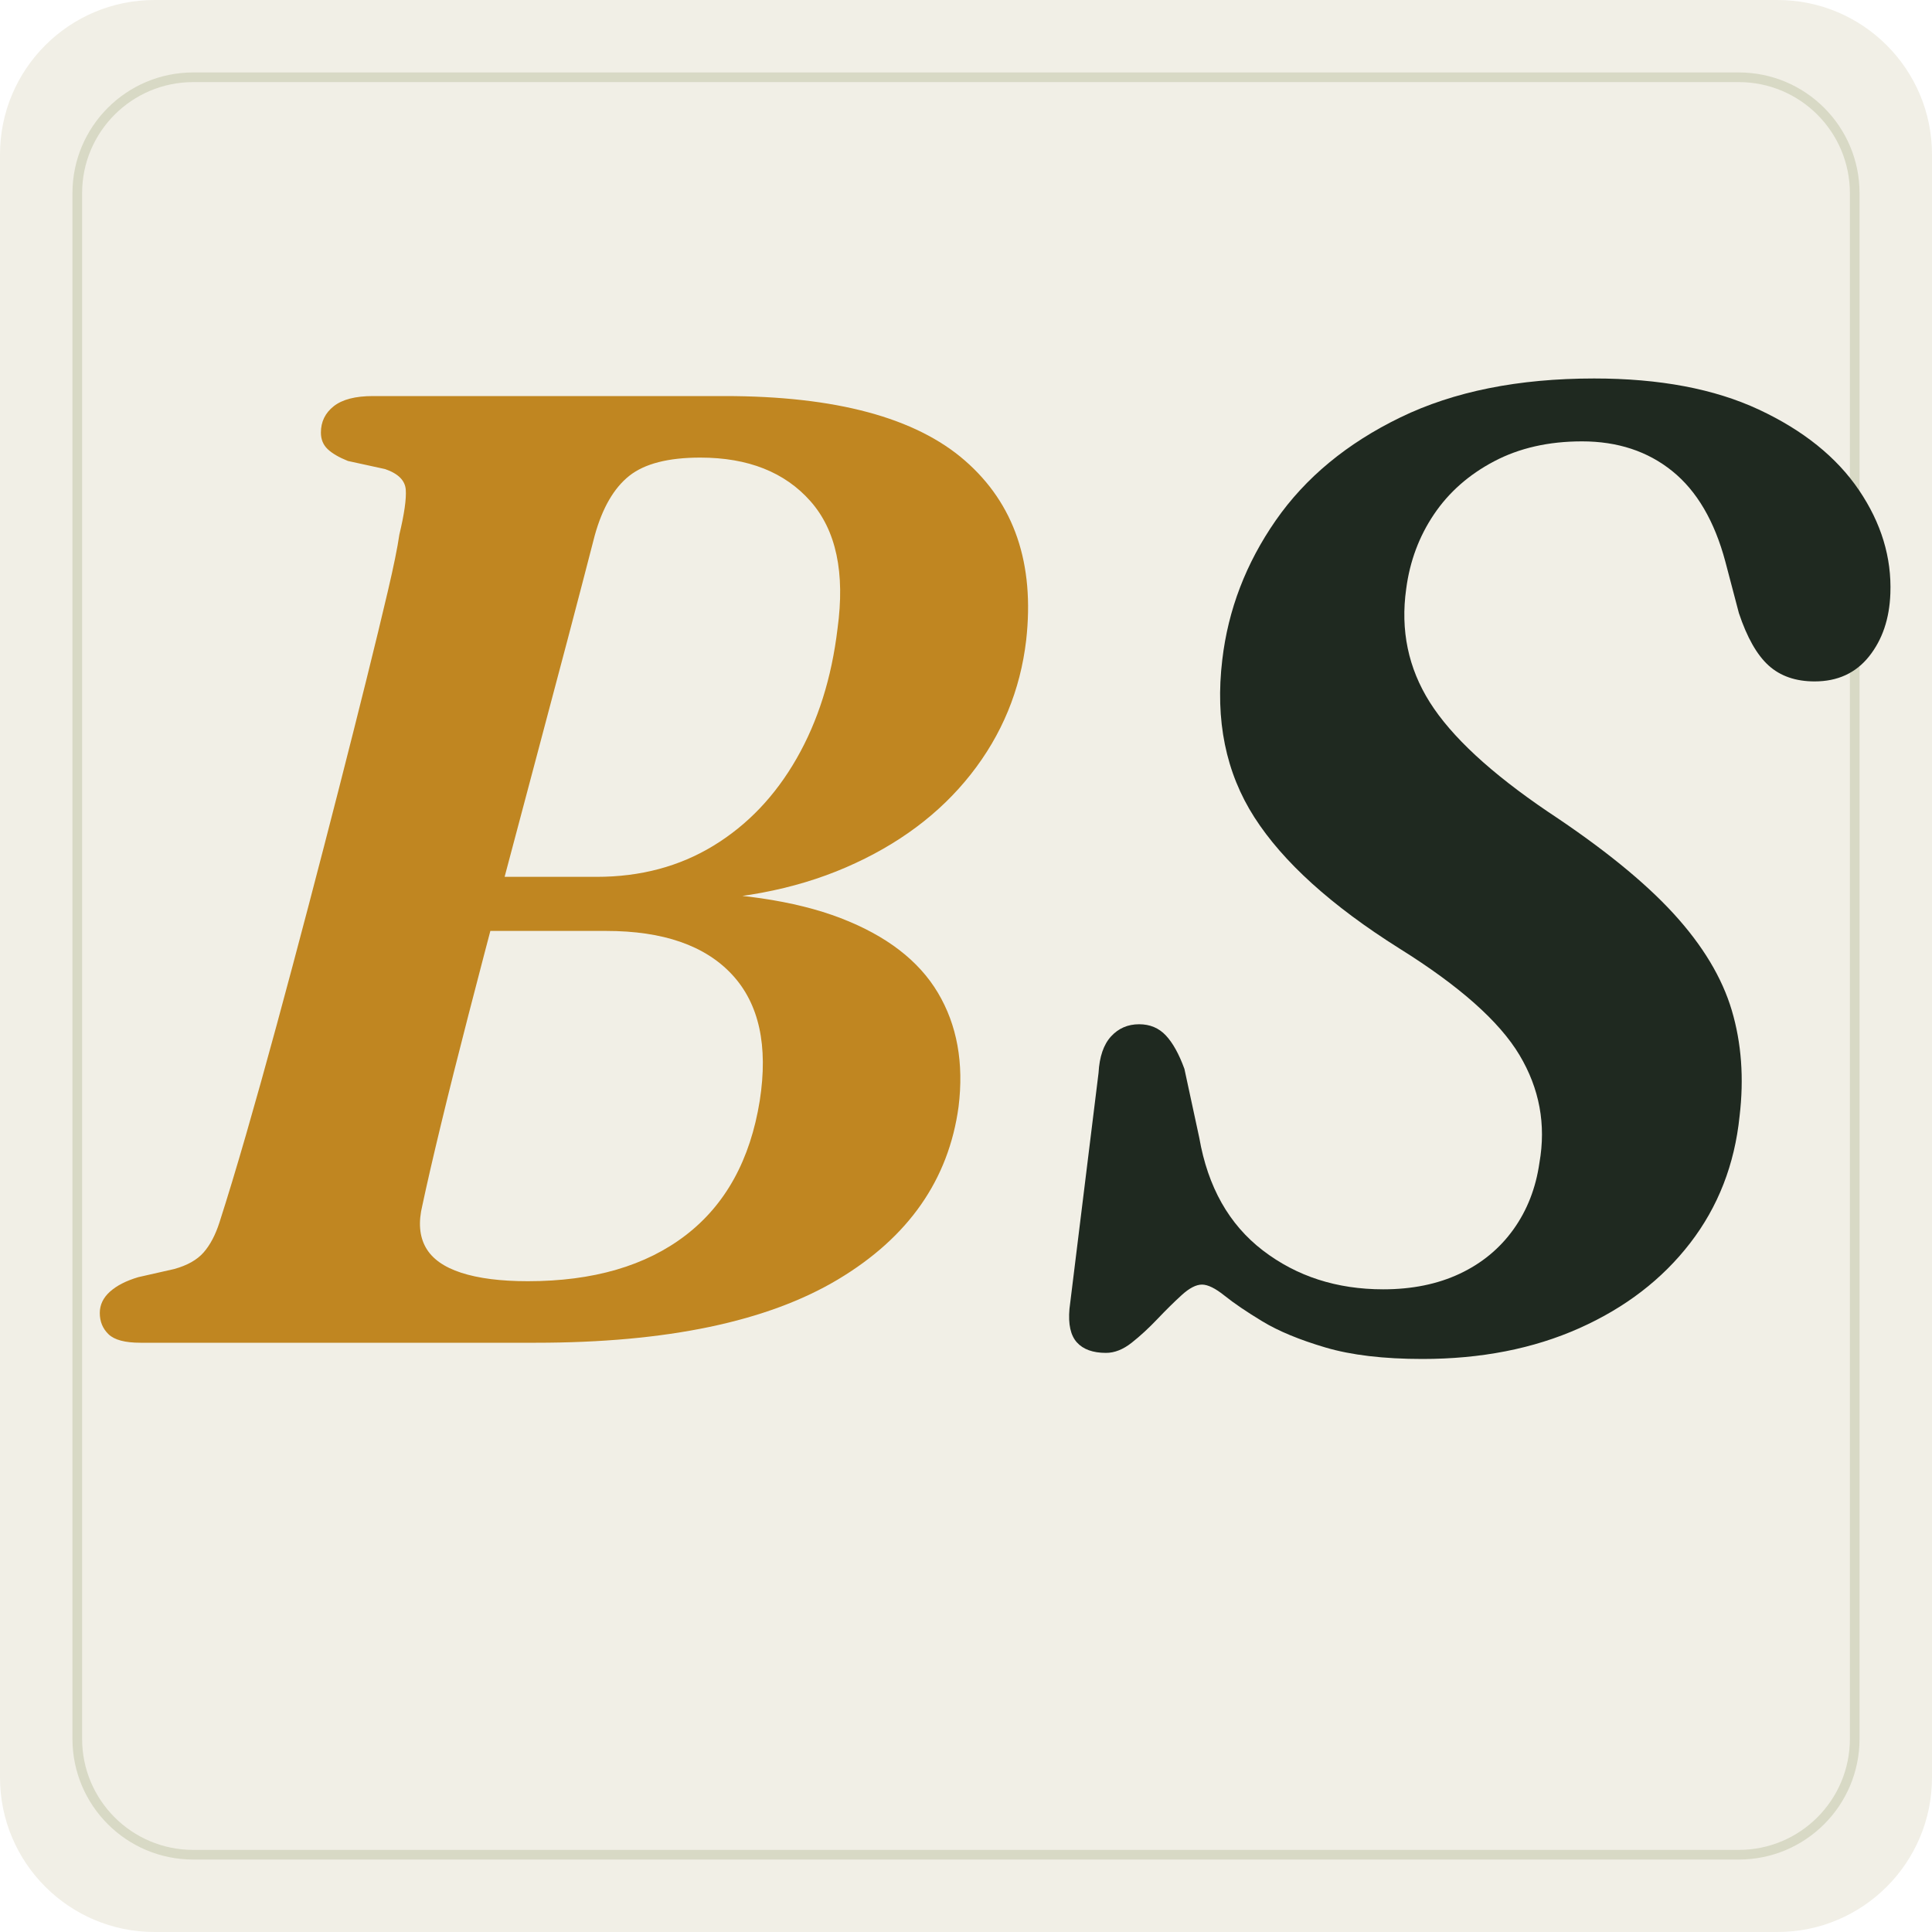
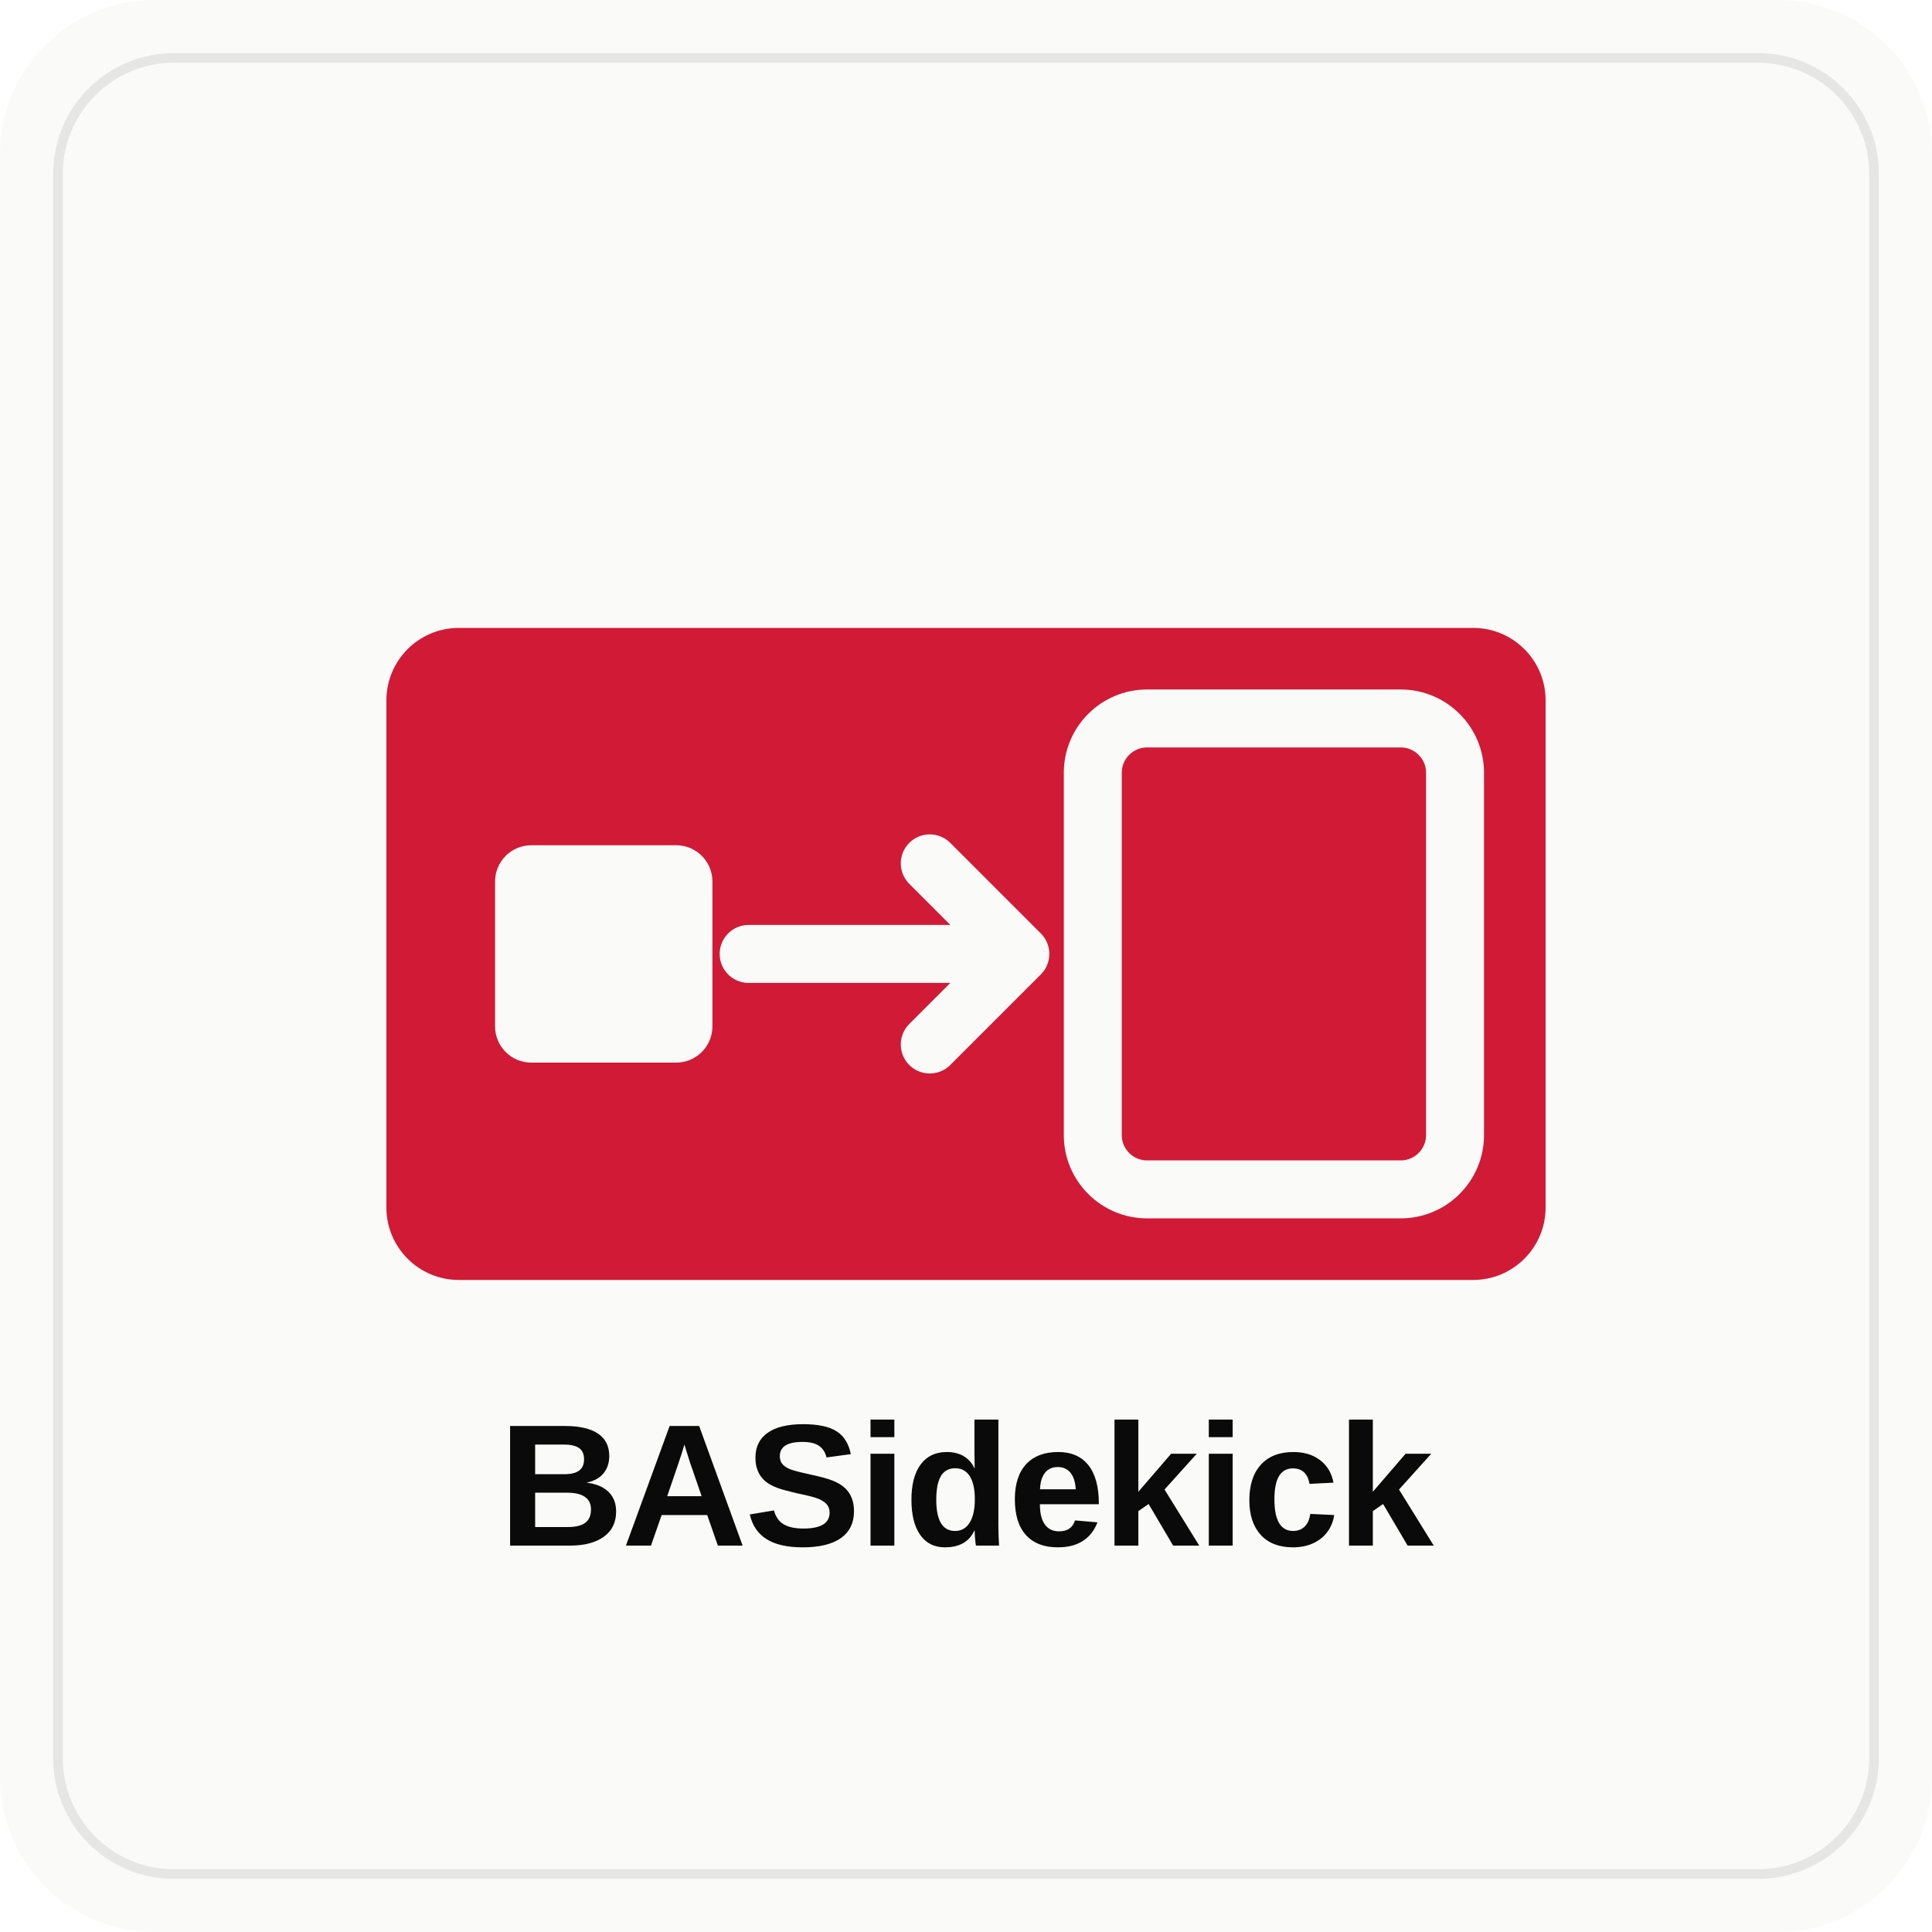
- <svg xmlns="http://www.w3.org/2000/svg" viewBox="0 0 400 400" width="400" height="400">
-   <rect width="400" height="400" fill="#f1efe6" rx="32" />
-   <rect x="16" y="16" width="368" height="368" fill="none" stroke="#d8d9c5" stroke-width="2" rx="24" />
-   <defs>
-     <path id="av-B" d="M733 1194Q716 1128 693.5 1042.5Q671 957 645.5 861.5Q620 766 594.5 669.5Q569 573 546.0 484.0Q523 395 505.5 322.5Q488 250 478 203Q469 166 483.0 141.0Q497 116 535.5 103.5Q574 91 634 91Q779 91 867.5 159.0Q956 227 977 358Q996 480 936.0 544.5Q876 609 750 609H484L511 689H736Q833 689 908.5 735.0Q984 781 1031.5 864.0Q1079 947 1092 1056Q1109 1180 1052.0 1244.5Q995 1309 889 1309Q818 1309 784.0 1282.0Q750 1255 733 1194ZM405 1400H925Q1171 1400 1280.5 1304.5Q1390 1209 1371 1039Q1358 928 1289.0 840.5Q1220 753 1104.5 703.0Q989 653 838 653L830 667Q995 667 1096.5 628.0Q1198 589 1240.5 517.5Q1283 446 1271 349Q1249 187 1092.5 93.5Q936 0 646 0H61Q27 0 14.0 12.5Q1 25 1 44Q1 62 16.0 75.5Q31 89 58 97L111 109Q140 117 154.5 133.5Q169 150 178 178Q196 234 217.5 308.5Q239 383 262.5 469.5Q286 556 309.5 645.5Q333 735 355.0 821.0Q377 907 395.5 981.5Q414 1056 427.0 1111.5Q440 1167 444 1195Q455 1241 453.5 1261.5Q452 1282 423 1292L368 1304Q348 1312 338.0 1321.5Q328 1331 328 1346Q328 1370 347.0 1385.0Q366 1400 405 1400Z" />
-     <path id="av-S" d="M579 -24Q493 -24 435.5 -7.0Q378 10 342.5 31.5Q307 53 286.5 69.5Q266 86 253 86Q240 86 223.0 70.5Q206 55 187.0 35.0Q168 15 149.0 0.0Q130 -15 111 -15Q82 -15 68.0 0.5Q54 16 57 50L100 399Q102 435 118.5 453.0Q135 471 160 471Q184 471 199.5 454.5Q215 438 227 405L249 303Q268 194 343.0 136.5Q418 79 521 79Q585 79 634.0 102.0Q683 125 713.5 167.5Q744 210 752 266Q767 351 722.5 425.5Q678 500 545 583Q394 678 330.5 777.0Q267 876 283 1010Q296 1121 362.0 1216.0Q428 1311 546.5 1368.5Q665 1426 833 1426Q978 1426 1076.5 1380.0Q1175 1334 1224.5 1261.0Q1274 1188 1271 1108Q1269 1052 1239.5 1015.0Q1210 978 1159 978Q1117 978 1091.0 1001.5Q1065 1025 1047 1079L1027 1155Q1003 1245 948.5 1289.0Q894 1333 815 1333Q741 1333 685.0 1303.5Q629 1274 596.0 1225.0Q563 1176 555 1115Q542 1023 590.0 947.0Q638 871 765 785Q886 705 950.5 634.5Q1015 564 1036.5 491.5Q1058 419 1048 335Q1037 228 975.0 147.5Q913 67 811.0 21.5Q709 -24 579 -24Z" />
-   </defs>
-   <g transform="translate(20.52,278) scale(0.14,-0.14)">
-     <use href="#av-B" fill="#c08621" />
+ <svg xmlns="http://www.w3.org/2000/svg" viewBox="0 0 400 400" width="400" height="400" role="img" aria-label="BASidekick">
+   <rect width="400" height="400" fill="#fafaf8" rx="32" />
+   <rect x="12" y="12" width="376" height="376" rx="24" fill="none" stroke="rgba(10,10,10,0.08)" stroke-width="2" />
+   <g transform="translate(80, 130)">
+     <svg viewBox="0 0 32 18" width="240" height="135" overflow="visible">
+       <rect x="0" y="0" width="32" height="18" rx="2" fill="#d11a36" />
+       <rect x="3" y="6" width="6" height="6" rx="1" fill="#fafaf8" />
+       <path d="M10 9 H17 M15 6.5 L17.5 9 L15 11.5" stroke="#fafaf8" stroke-width="1.6" stroke-linecap="round" stroke-linejoin="round" fill="none" />
+       <rect x="19.5" y="2.5" width="10" height="13" rx="1.5" fill="none" stroke="#fafaf8" stroke-width="1.6" />
+     </svg>
  </g>
-   <g transform="translate(213.44,278) scale(0.14,-0.14)">
-     <use href="#av-S" fill="#1f2920" />
-   </g>
+   <text x="200" y="320" text-anchor="middle" font-family="Archivo Black, Archivo, Helvetica Neue, Arial, sans-serif" font-weight="900" font-size="36" letter-spacing="-0.5" fill="#0a0a0a">BASidekick</text>
</svg>
